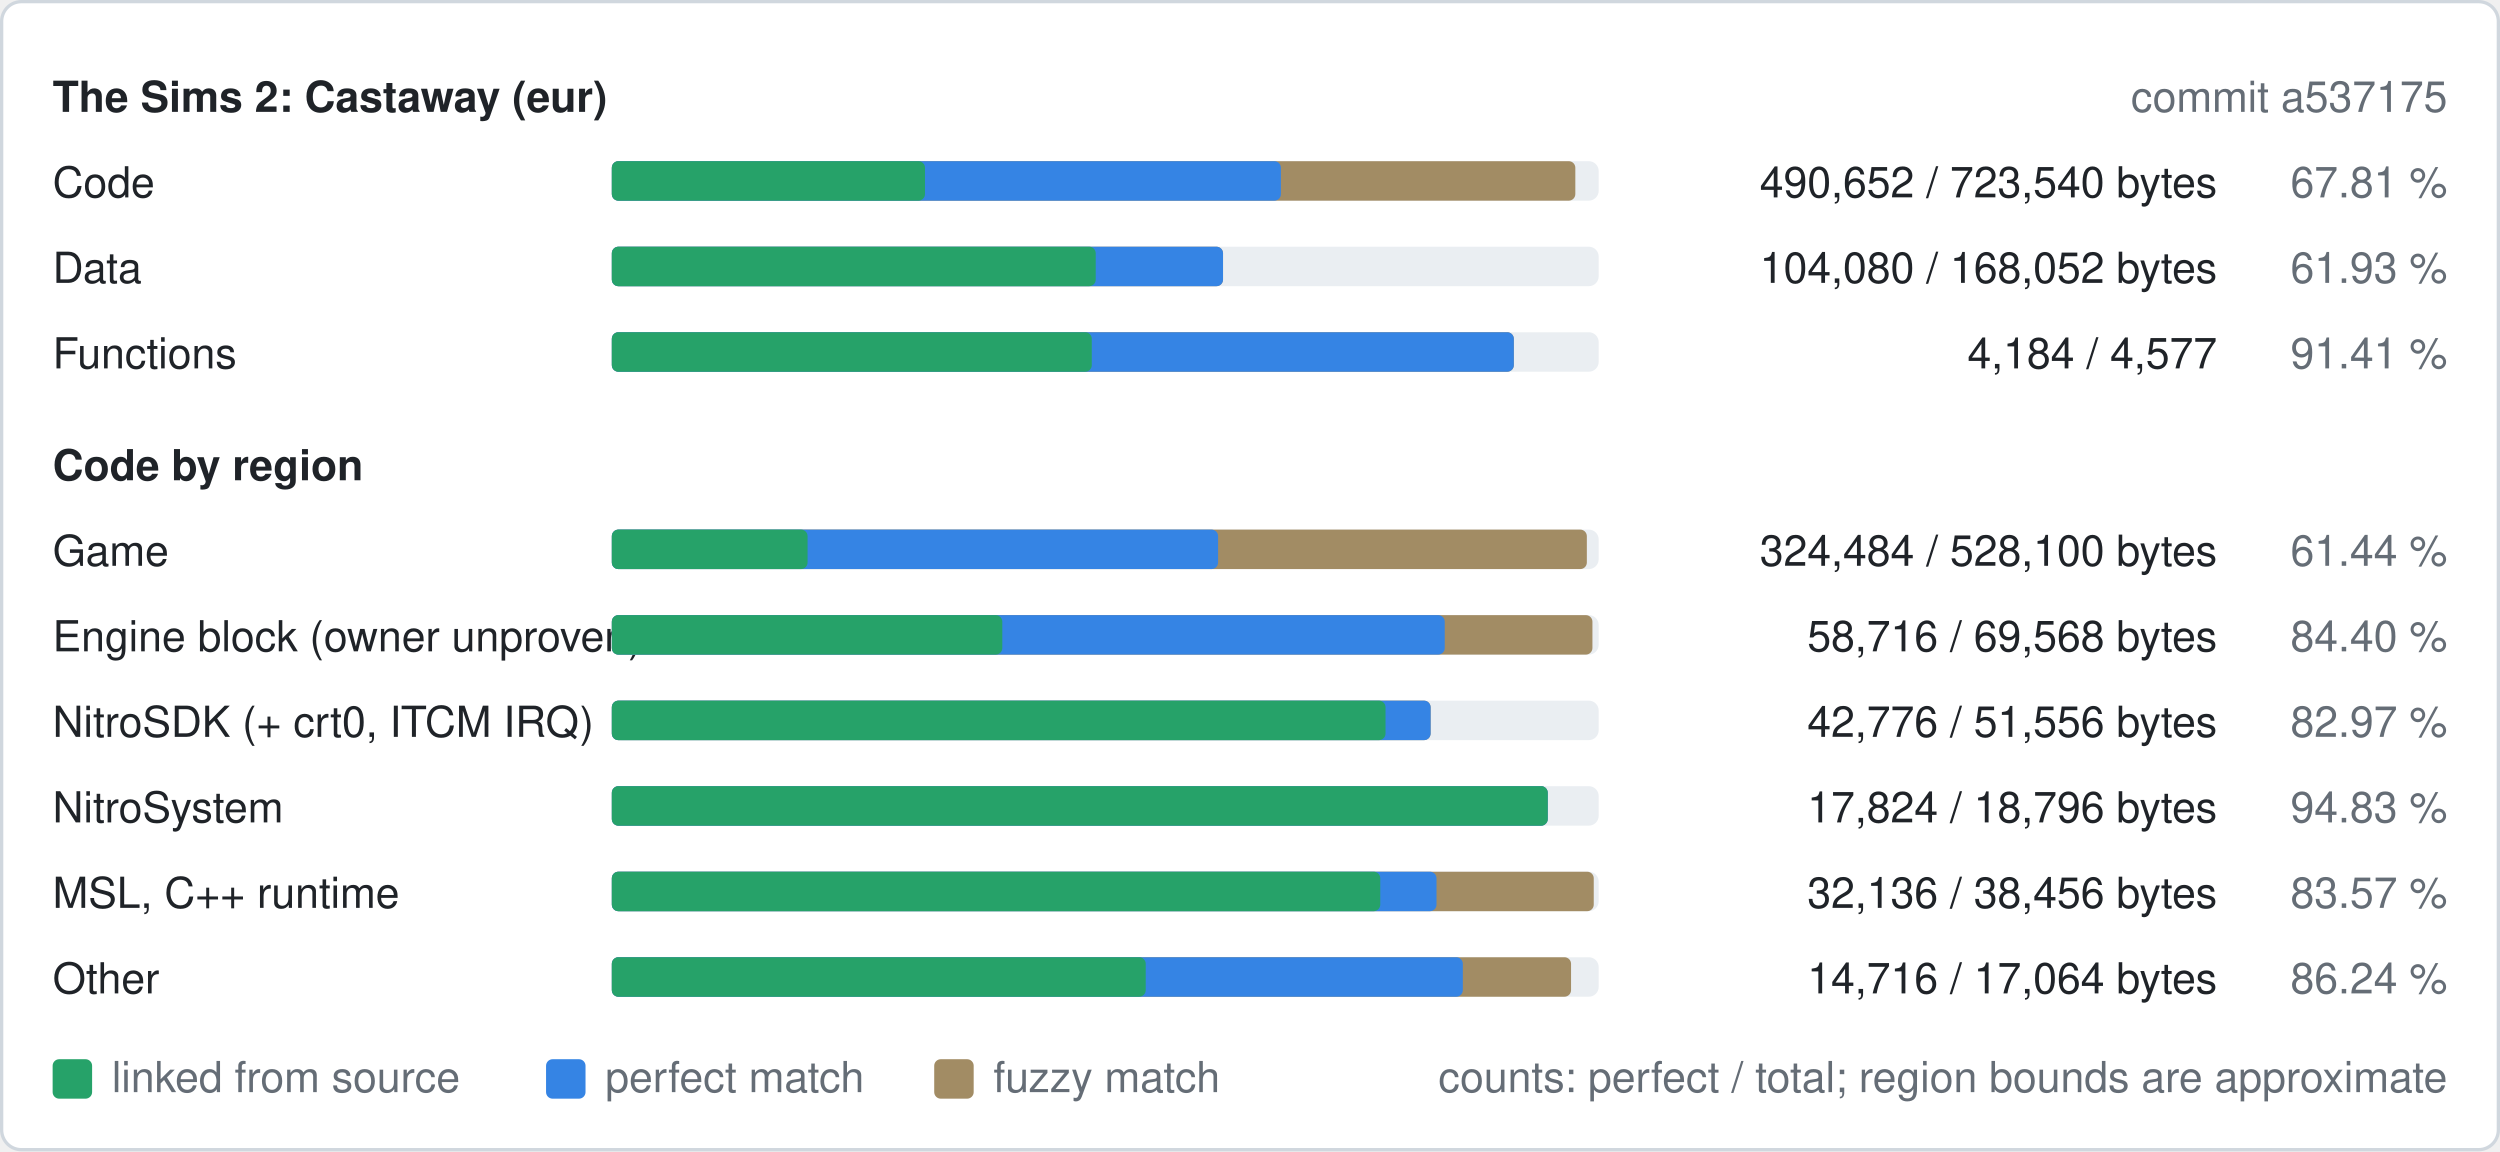
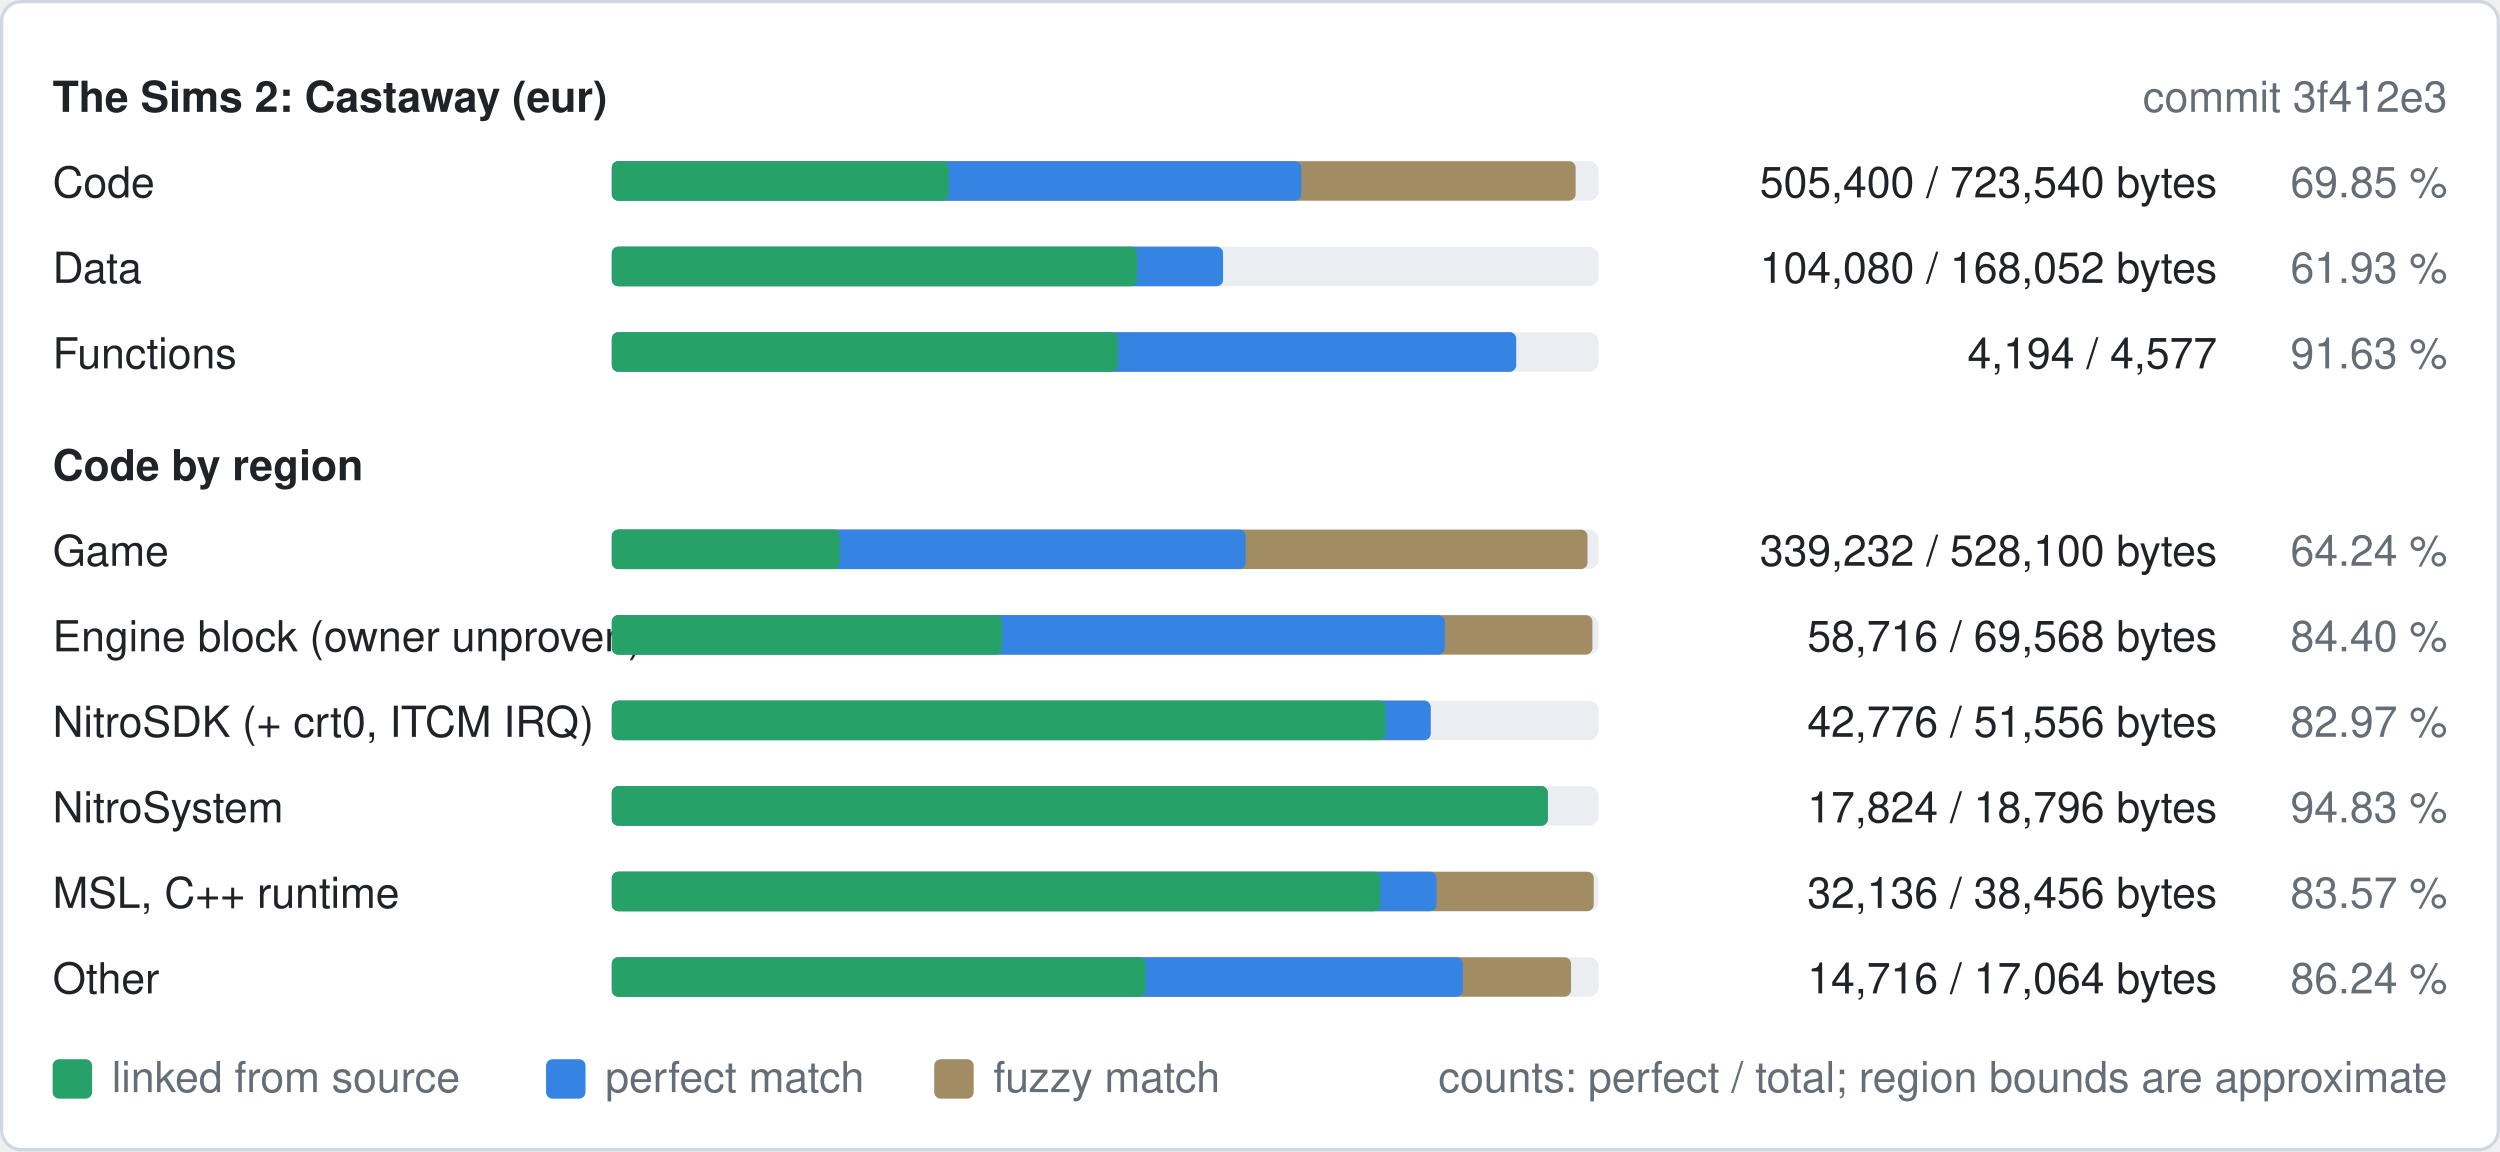
<svg xmlns="http://www.w3.org/2000/svg" width="760" height="350" viewBox="0 0 760 350" role="img" aria-label="Decompilation progress of eur">
  <style>
text{font-family:-apple-system,BlinkMacSystemFont,"Segoe UI",Helvetica,Arial,sans-serif;font-size:13px}
.b{font-weight:600}
.bg{fill:#ffffff;stroke:#d0d7de}.t{fill:#1f2328}.m{fill:#656d76}.track{fill:#eaeef2}.fuzzy{fill:#a28c64}.perfect{fill:#3584e4}.linked{fill:#26a269}
@media (prefers-color-scheme: dark){.bg{fill:#0d1117;stroke:#30363d}.t{fill:#e6edf3}.m{fill:#8d96a0}.track{fill:#21262d}.fuzzy{fill:#a28c64}.perfect{fill:#3584e4}.linked{fill:#2ec27e}}
</style>
  <rect class="bg" x="0.5" y="0.5" width="759" height="349" rx="6" />
  <text class="t b" x="16" y="34">The Sims 2: Castaway (eur)</text>
-   <text class="m" x="744" y="34" text-anchor="end">commit a537175</text>
+   <text class="m" x="744" y="34" text-anchor="end">commit 3f412e3</text>
  <text class="t" x="16" y="60">Code</text>
  <rect class="track" x="186" y="49" width="300" height="12" rx="3" />
-   <rect class="fuzzy" x="186" y="49" width="292.9" height="12" rx="2" />
-   <rect class="perfect" x="186" y="49" width="203.4" height="12" rx="2" />
-   <rect class="linked" x="186" y="49" width="95.2" height="12" rx="2" />
-   <text class="t" x="674" y="60" text-anchor="end">490,652 / 723,540 bytes</text>
-   <text class="m" x="744" y="60" text-anchor="end">67.81 %</text>
+   <rect class="fuzzy" x="186" y="49" width="293.0" height="12" rx="2" />
+   <rect class="perfect" x="186" y="49" width="209.6" height="12" rx="2" />
+   <rect class="linked" x="186" y="49" width="102.4" height="12" rx="2" />
+   <text class="t" x="674" y="60" text-anchor="end">505,400 / 723,540 bytes</text>
+   <text class="m" x="744" y="60" text-anchor="end">69.85 %</text>
  <text class="t" x="16" y="86">Data</text>
  <rect class="track" x="186" y="75" width="300" height="12" rx="3" />
  <rect class="fuzzy" x="186" y="75" width="185.8" height="12" rx="2" />
  <rect class="perfect" x="186" y="75" width="185.8" height="12" rx="2" />
-   <rect class="linked" x="186" y="75" width="147.1" height="12" rx="2" />
+   <rect class="linked" x="186" y="75" width="159.7" height="12" rx="2" />
  <text class="t" x="674" y="86" text-anchor="end">104,080 / 168,052 bytes</text>
  <text class="m" x="744" y="86" text-anchor="end">61.93 %</text>
  <text class="t" x="16" y="112">Functions</text>
  <rect class="track" x="186" y="101" width="300" height="12" rx="3" />
-   <rect class="fuzzy" x="186" y="101" width="274.2" height="12" rx="2" />
-   <rect class="perfect" x="186" y="101" width="274.2" height="12" rx="2" />
-   <rect class="linked" x="186" y="101" width="145.9" height="12" rx="2" />
-   <text class="t" x="674" y="112" text-anchor="end">4,184 / 4,577</text>
-   <text class="m" x="744" y="112" text-anchor="end">91.41 %</text>
+   <rect class="fuzzy" x="186" y="101" width="274.9" height="12" rx="2" />
+   <rect class="perfect" x="186" y="101" width="274.9" height="12" rx="2" />
+   <rect class="linked" x="186" y="101" width="153.8" height="12" rx="2" />
+   <text class="t" x="674" y="112" text-anchor="end">4,194 / 4,577</text>
+   <text class="m" x="744" y="112" text-anchor="end">91.63 %</text>
  <text class="t b" x="16" y="146">Code by region</text>
  <text class="t" x="16" y="172">Game</text>
  <rect class="track" x="186" y="161" width="300" height="12" rx="3" />
-   <rect class="fuzzy" x="186" y="161" width="296.4" height="12" rx="2" />
-   <rect class="perfect" x="186" y="161" width="184.3" height="12" rx="2" />
-   <rect class="linked" x="186" y="161" width="59.5" height="12" rx="2" />
-   <text class="t" x="674" y="172" text-anchor="end">324,484 / 528,100 bytes</text>
-   <text class="m" x="744" y="172" text-anchor="end">61.44 %</text>
+   <rect class="fuzzy" x="186" y="161" width="296.6" height="12" rx="2" />
+   <rect class="perfect" x="186" y="161" width="192.7" height="12" rx="2" />
+   <rect class="linked" x="186" y="161" width="69.3" height="12" rx="2" />
+   <text class="t" x="674" y="172" text-anchor="end">339,232 / 528,100 bytes</text>
+   <text class="m" x="744" y="172" text-anchor="end">64.24 %</text>
  <text class="t" x="16" y="198">Engine block (owner unproven)</text>
  <rect class="track" x="186" y="187" width="300" height="12" rx="3" />
  <rect class="fuzzy" x="186" y="187" width="298.1" height="12" rx="2" />
  <rect class="perfect" x="186" y="187" width="253.2" height="12" rx="2" />
  <rect class="linked" x="186" y="187" width="118.7" height="12" rx="2" />
  <text class="t" x="674" y="198" text-anchor="end">58,716 / 69,568 bytes</text>
  <text class="m" x="744" y="198" text-anchor="end">84.40 %</text>
  <text class="t" x="16" y="224">NitroSDK (+ crt0, ITCM IRQ)</text>
  <rect class="track" x="186" y="213" width="300" height="12" rx="3" />
  <rect class="fuzzy" x="186" y="213" width="248.9" height="12" rx="2" />
  <rect class="perfect" x="186" y="213" width="248.9" height="12" rx="2" />
  <rect class="linked" x="186" y="213" width="235.2" height="12" rx="2" />
  <text class="t" x="674" y="224" text-anchor="end">42,776 / 51,556 bytes</text>
  <text class="m" x="744" y="224" text-anchor="end">82.97 %</text>
  <text class="t" x="16" y="250">NitroSystem</text>
  <rect class="track" x="186" y="239" width="300" height="12" rx="3" />
  <rect class="fuzzy" x="186" y="239" width="284.5" height="12" rx="2" />
  <rect class="perfect" x="186" y="239" width="284.5" height="12" rx="2" />
  <rect class="linked" x="186" y="239" width="284.5" height="12" rx="2" />
  <text class="t" x="674" y="250" text-anchor="end">17,824 / 18,796 bytes</text>
  <text class="m" x="744" y="250" text-anchor="end">94.83 %</text>
  <text class="t" x="16" y="276">MSL, C++ runtime</text>
  <rect class="track" x="186" y="265" width="300" height="12" rx="3" />
  <rect class="fuzzy" x="186" y="265" width="298.5" height="12" rx="2" />
  <rect class="perfect" x="186" y="265" width="250.7" height="12" rx="2" />
  <rect class="linked" x="186" y="265" width="233.6" height="12" rx="2" />
  <text class="t" x="674" y="276" text-anchor="end">32,136 / 38,456 bytes</text>
  <text class="m" x="744" y="276" text-anchor="end">83.57 %</text>
  <text class="t" x="16" y="302">Other</text>
  <rect class="track" x="186" y="291" width="300" height="12" rx="3" />
  <rect class="fuzzy" x="186" y="291" width="291.6" height="12" rx="2" />
  <rect class="perfect" x="186" y="291" width="258.7" height="12" rx="2" />
  <rect class="linked" x="186" y="291" width="162.3" height="12" rx="2" />
  <text class="t" x="674" y="302" text-anchor="end">14,716 / 17,064 bytes</text>
  <text class="m" x="744" y="302" text-anchor="end">86.24 %</text>
  <rect class="linked" x="16" y="322" width="12" height="12" rx="2" />
  <text class="m" x="34" y="332">linked from source</text>
  <rect class="perfect" x="166" y="322" width="12" height="12" rx="2" />
  <text class="m" x="184" y="332">perfect match</text>
  <rect class="fuzzy" x="284" y="322" width="12" height="12" rx="2" />
  <text class="m" x="302" y="332">fuzzy match</text>
  <text class="m" x="744" y="332" text-anchor="end">counts: perfect / total; region bounds are approximate</text>
</svg>
